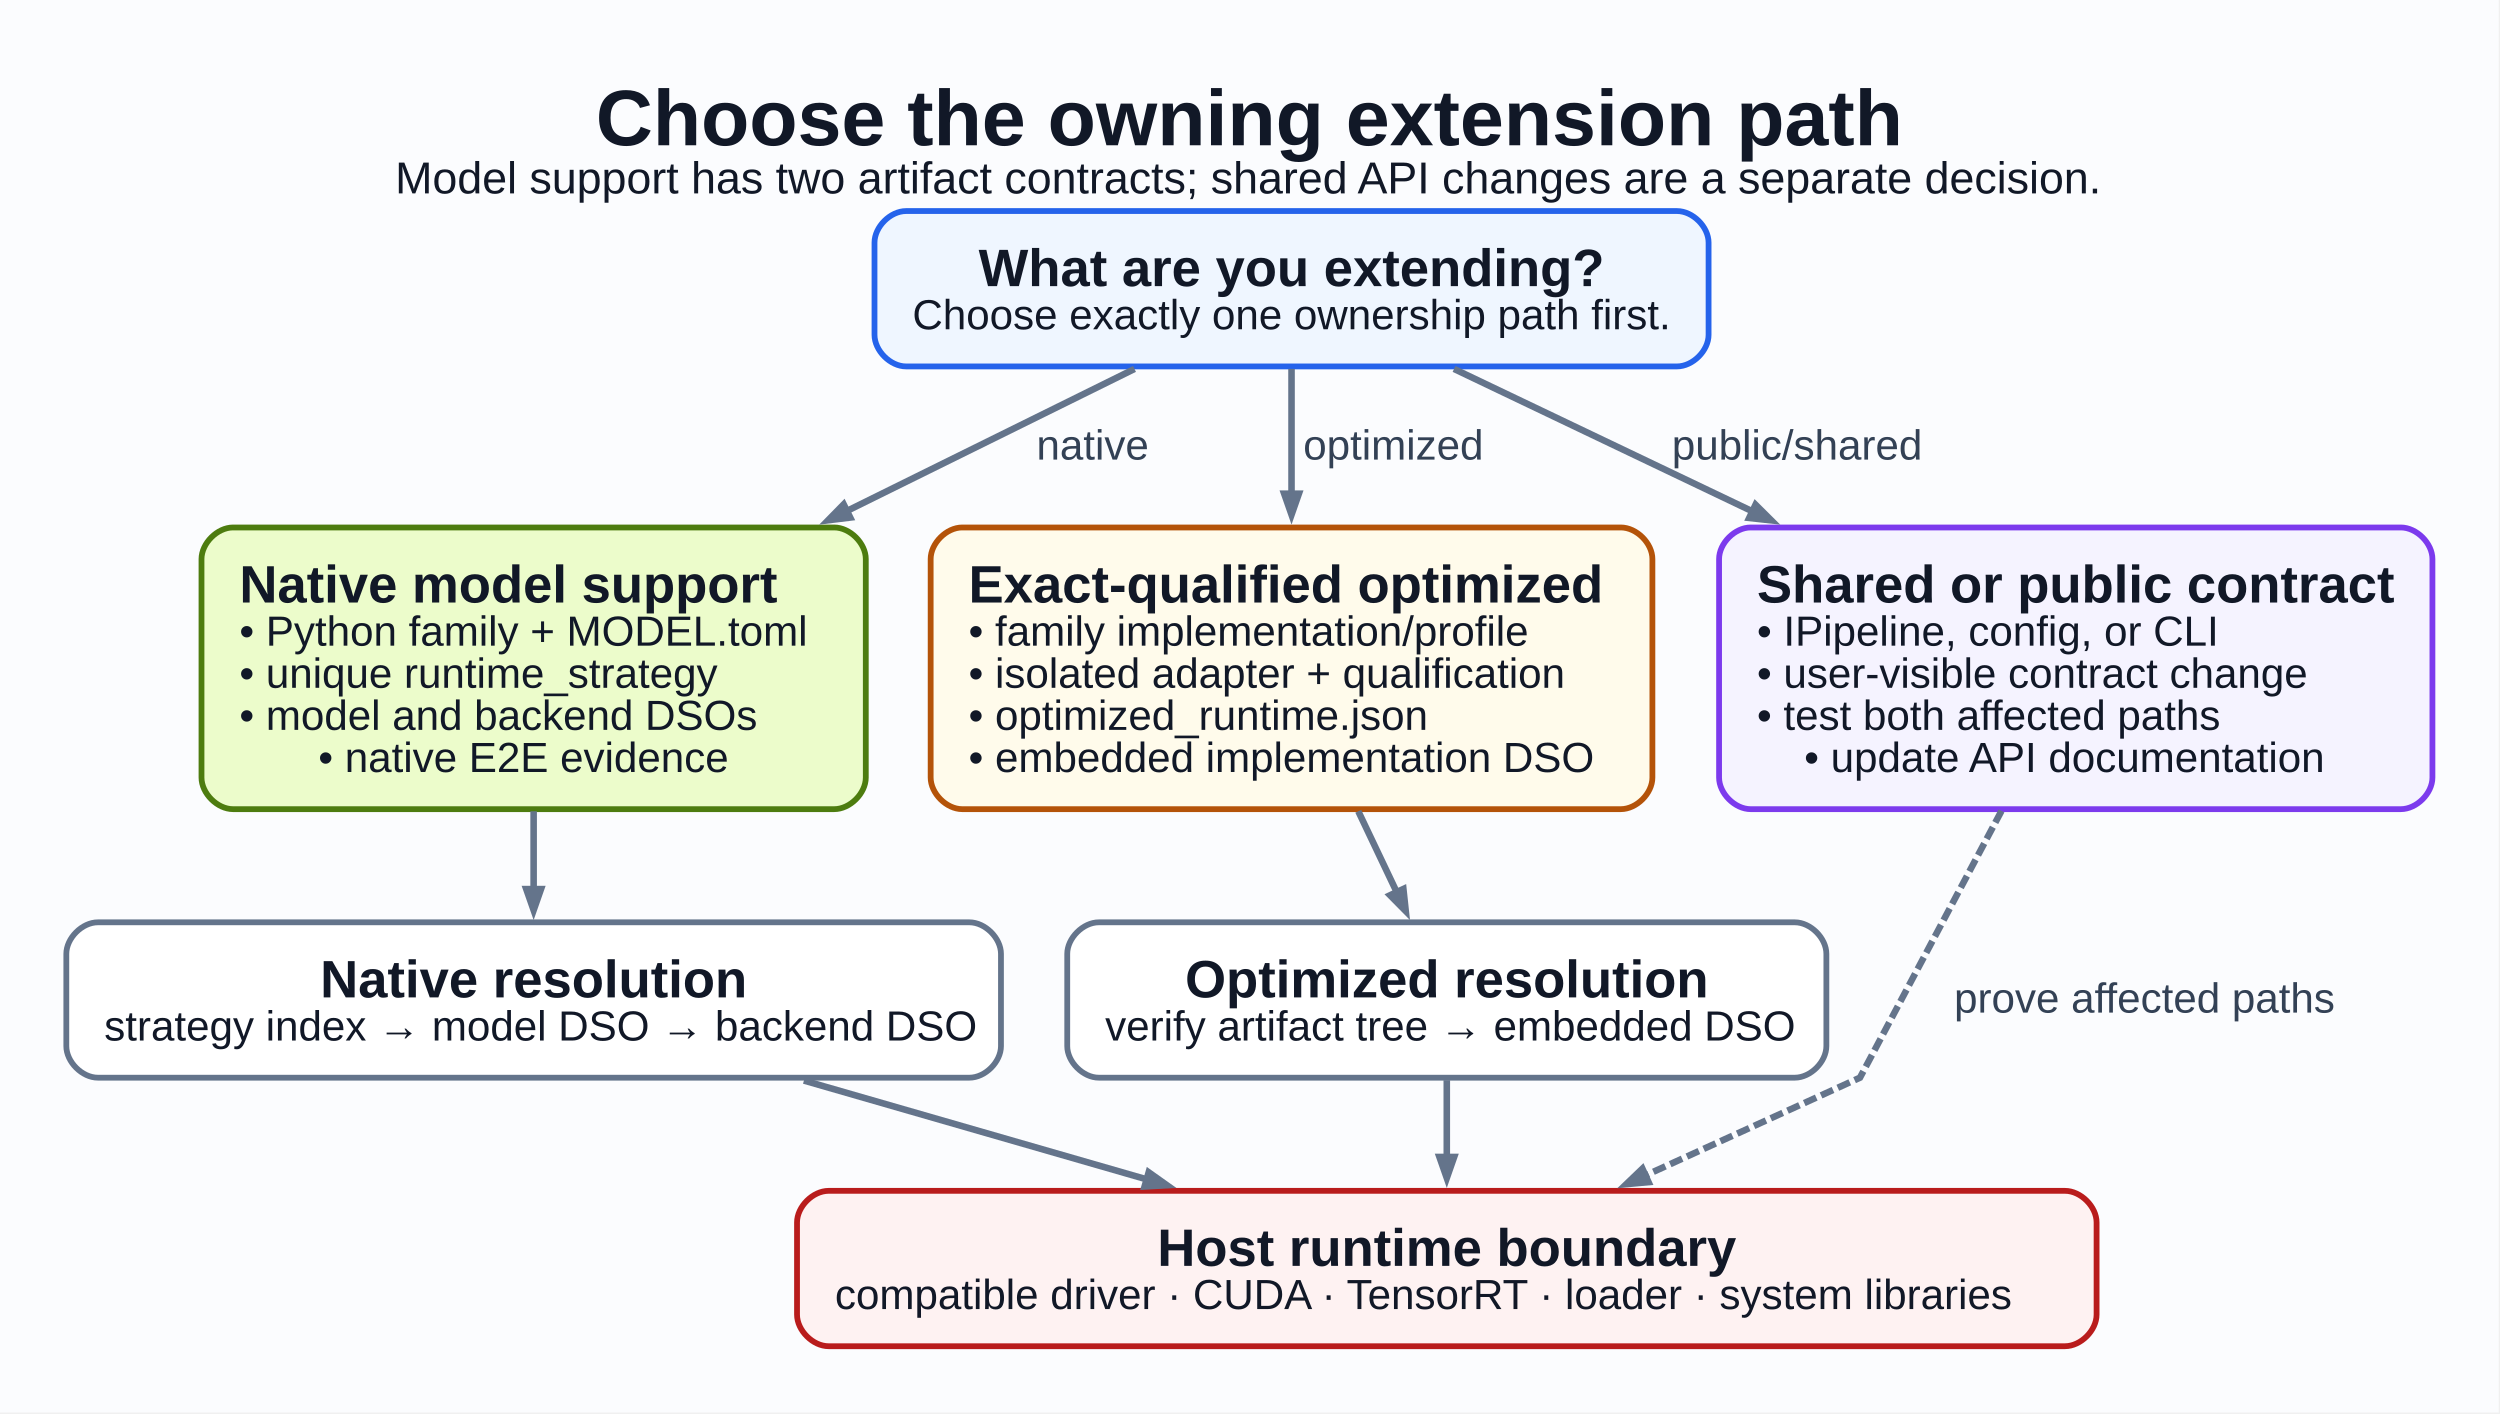
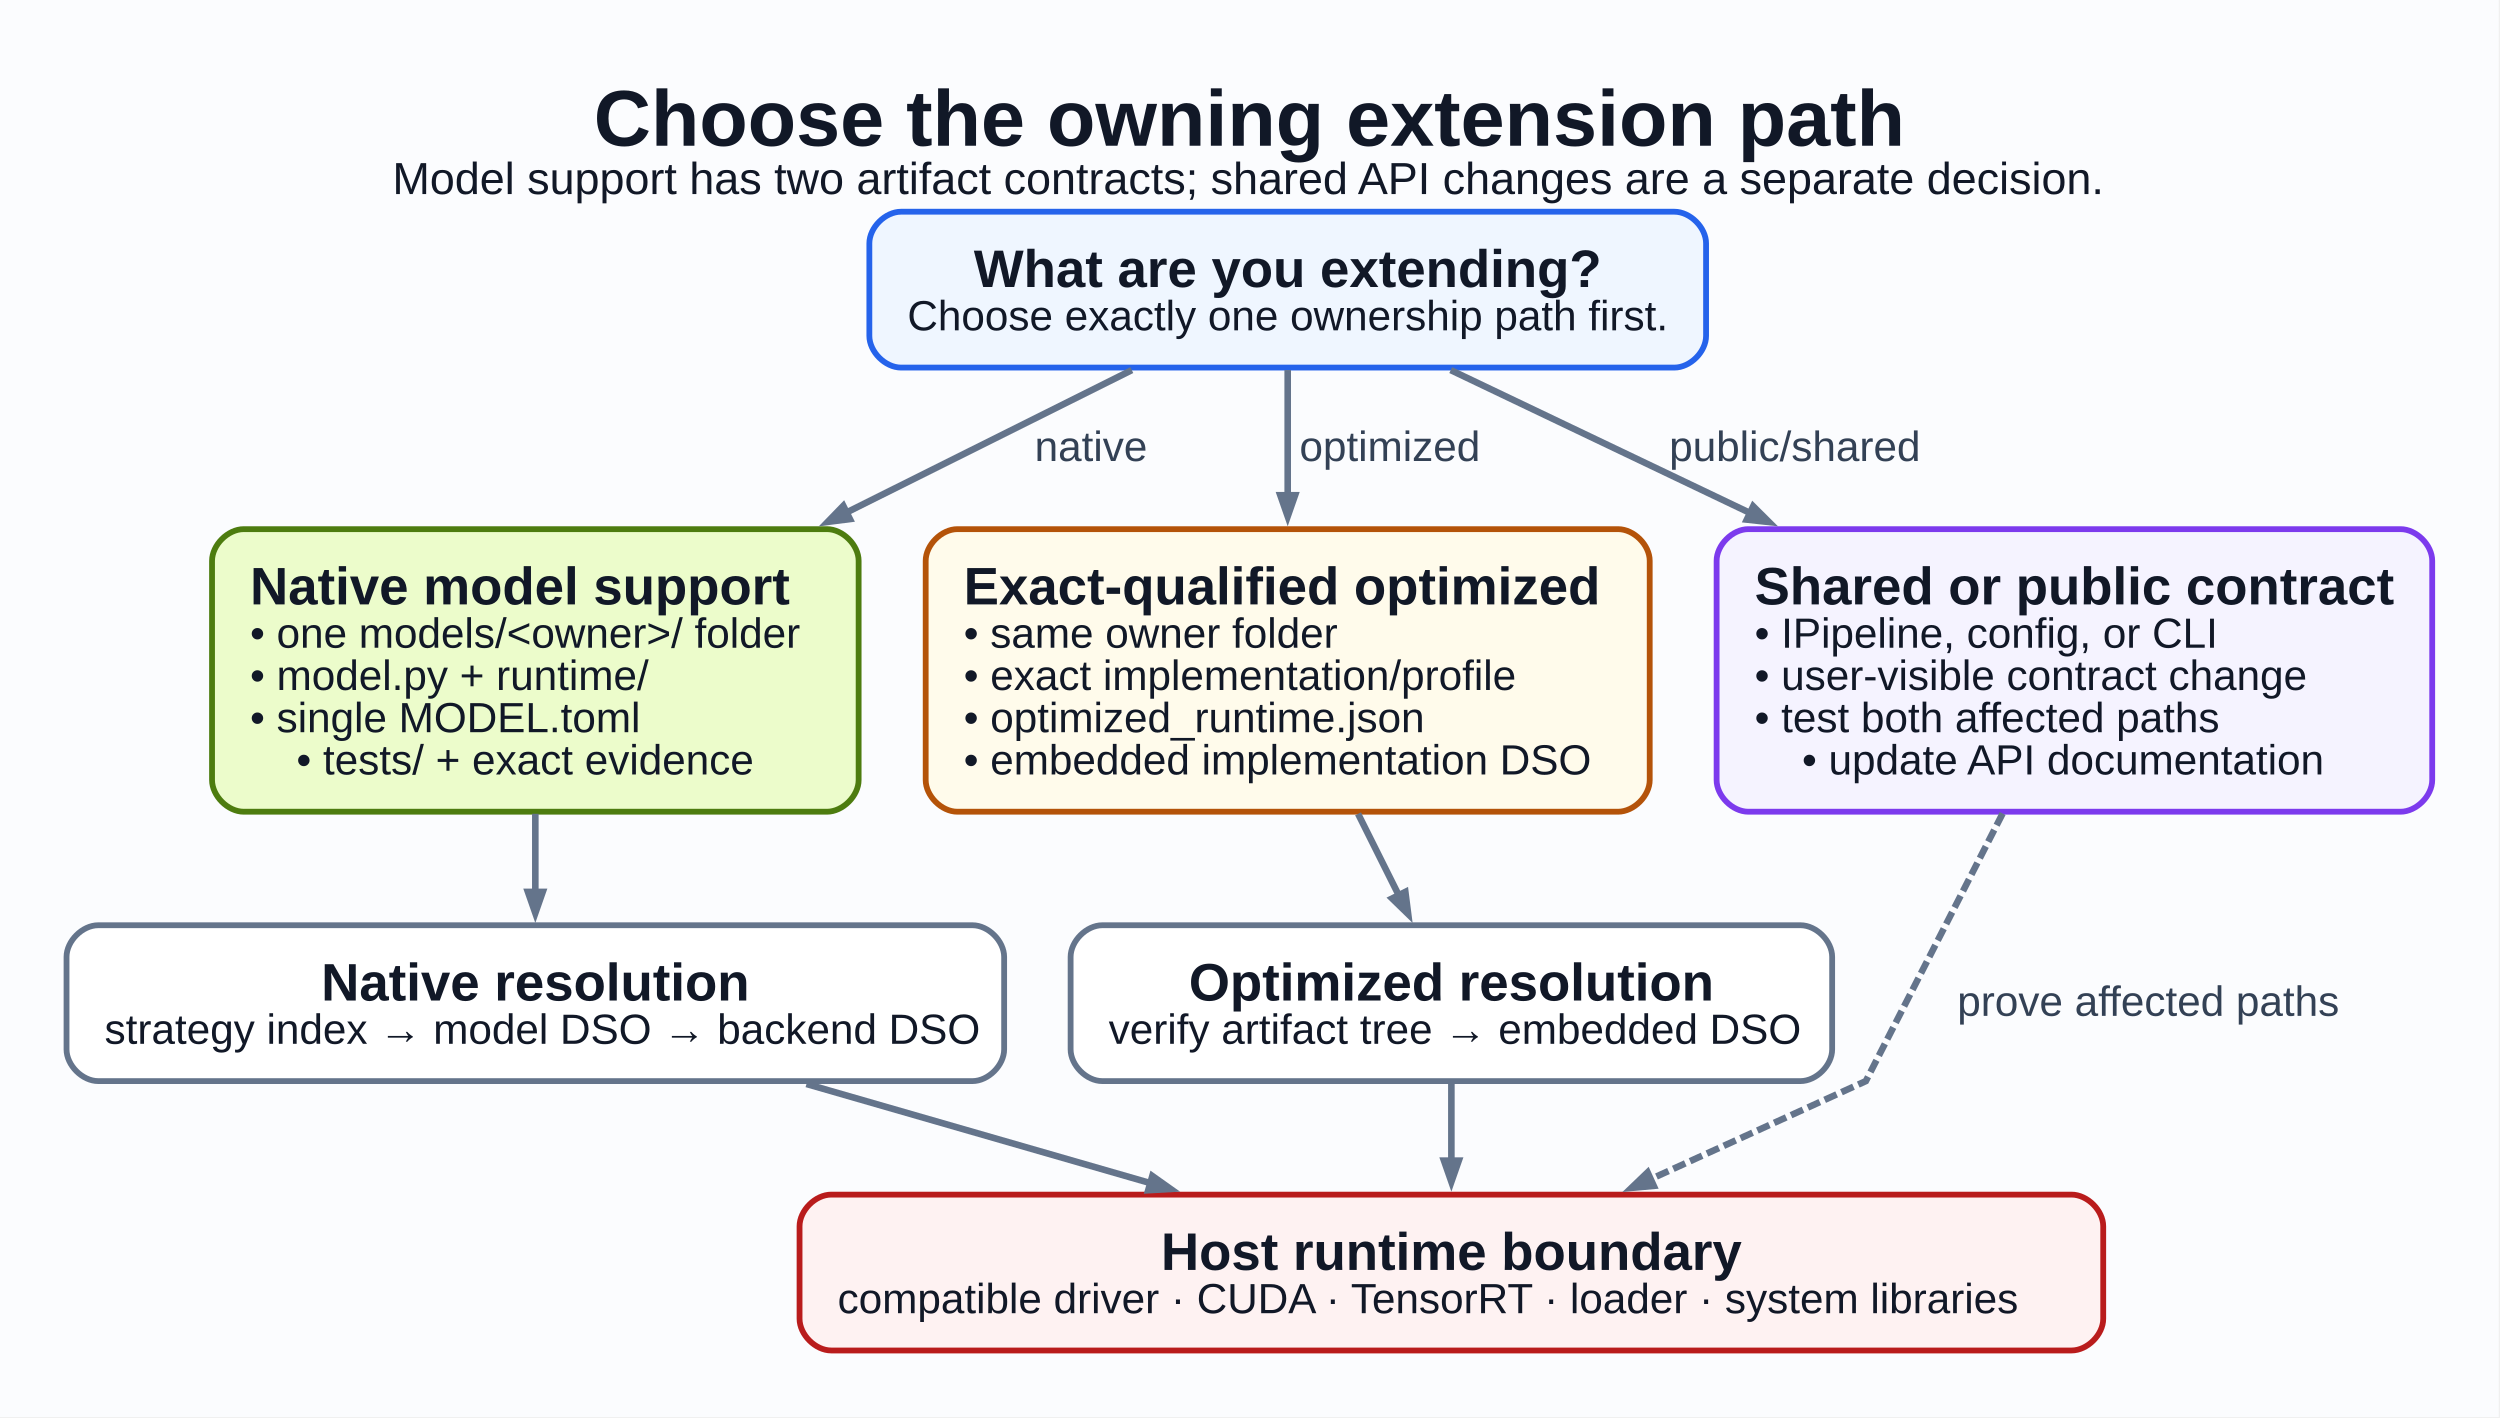
- <svg xmlns="http://www.w3.org/2000/svg" width="950" height="537" role="img" aria-labelledby="trtmc-extension-decision-svg-title trtmc-extension-decision-svg-description" preserveAspectRatio="xMidYMid meet" viewBox="0.00 0.00 950.00 537.00">
+ <svg xmlns="http://www.w3.org/2000/svg" width="947" height="537" role="img" aria-labelledby="trtmc-extension-decision-svg-title trtmc-extension-decision-svg-description" preserveAspectRatio="xMidYMid meet" viewBox="0.00 0.00 947.00 537.00">
  <g id="graph0" class="graph" transform="scale(1 1) rotate(0) translate(25.2 511.56)">
-     <polygon fill="#fbfcfe" stroke="none" points="-25.2,25.2 -25.2,-511.56 924.32,-511.56 924.32,25.2 -25.2,25.2" />
-     <text xml:space="preserve" text-anchor="start" x="201.22" y="-456.36" font-family="Arial" font-weight="bold" font-size="30.00" fill="#111827">Choose the owning extension path</text>
-     <text xml:space="preserve" text-anchor="start" x="124.96" y="-438.06" font-family="Arial" font-size="17.00" fill="#111827">Model support has two artifact contracts; shared API changes are a separate decision.</text>
+     <polygon fill="#fbfcfe" stroke="none" points="-25.2,25.2 -25.2,-511.56 921.32,-511.56 921.32,25.2 -25.2,25.2" />
+     <text xml:space="preserve" text-anchor="start" x="199.72" y="-456.36" font-family="Arial" font-weight="bold" font-size="30.00" fill="#111827">Choose the owning extension path</text>
+     <text xml:space="preserve" text-anchor="start" x="123.46" y="-438.06" font-family="Arial" font-size="17.00" fill="#111827">Model support has two artifact contracts; shared API changes are a separate decision.</text>
    <g id="node1" class="node">
-       <path fill="#eff6ff" stroke="#2563eb" stroke-width="2.2" d="M612.06,-431.36C612.06,-431.36 319.11,-431.36 319.11,-431.36 313.11,-431.36 307.11,-425.36 307.11,-419.36 307.11,-419.36 307.11,-384.32 307.11,-384.32 307.11,-378.32 313.11,-372.32 319.11,-372.32 319.11,-372.32 612.06,-372.32 612.06,-372.32 618.06,-372.32 624.06,-378.32 624.06,-384.32 624.06,-384.32 624.06,-419.36 624.06,-419.36 624.06,-425.36 618.06,-431.36 612.06,-431.36" />
-       <text xml:space="preserve" text-anchor="start" x="346.68" y="-402.84" font-family="Arial" font-weight="bold" font-size="20.00" fill="#111827">What are you extending?</text>
-       <text xml:space="preserve" text-anchor="start" x="321.51" y="-386.44" font-family="Arial" font-size="16.00" fill="#111827">Choose exactly one ownership path first.</text>
+       <path fill="#eff6ff" stroke="#2563eb" stroke-width="2.2" d="M609.06,-431.36C609.06,-431.36 316.11,-431.36 316.11,-431.36 310.11,-431.36 304.11,-425.36 304.11,-419.36 304.11,-419.36 304.11,-384.32 304.11,-384.32 304.11,-378.32 310.11,-372.32 316.11,-372.32 316.11,-372.32 609.06,-372.32 609.06,-372.32 615.06,-372.32 621.06,-378.32 621.06,-384.32 621.06,-384.32 621.06,-419.36 621.06,-419.36 621.06,-425.36 615.06,-431.36 609.06,-431.36" />
+       <text xml:space="preserve" text-anchor="start" x="343.68" y="-402.84" font-family="Arial" font-weight="bold" font-size="20.00" fill="#111827">What are you extending?</text>
+       <text xml:space="preserve" text-anchor="start" x="318.51" y="-386.44" font-family="Arial" font-size="16.00" fill="#111827">Choose exactly one ownership path first.</text>
    </g>
    <g id="node2" class="node">
-       <path fill="#ecfccb" stroke="#4d7c0f" stroke-width="2.2" d="M291.8,-311.12C291.8,-311.12 63.37,-311.12 63.37,-311.12 57.37,-311.12 51.37,-305.12 51.37,-299.12 51.37,-299.12 51.37,-216.08 51.37,-216.08 51.37,-210.08 57.37,-204.08 63.37,-204.08 63.37,-204.08 291.8,-204.08 291.8,-204.08 297.8,-204.08 303.8,-210.08 303.8,-216.08 303.8,-216.08 303.8,-299.12 303.8,-299.12 303.8,-305.12 297.8,-311.12 291.8,-311.12" />
-       <text xml:space="preserve" text-anchor="start" x="65.77" y="-282.6" font-family="Arial" font-weight="bold" font-size="20.00" fill="#111827">Native model support</text>
-       <text xml:space="preserve" text-anchor="start" x="65.77" y="-266.2" font-family="Arial" font-size="16.00" fill="#111827">• Python family + MODEL.toml</text>
-       <text xml:space="preserve" text-anchor="start" x="65.77" y="-250.2" font-family="Arial" font-size="16.00" fill="#111827">• unique runtime_strategy</text>
-       <text xml:space="preserve" text-anchor="start" x="65.77" y="-234.2" font-family="Arial" font-size="16.00" fill="#111827">• model and backend DSOs</text>
-       <text xml:space="preserve" text-anchor="start" x="95.76" y="-218.2" font-family="Arial" font-size="16.00" fill="#111827">• native E2E evidence</text>
+       <path fill="#ecfccb" stroke="#4d7c0f" stroke-width="2.2" d="M288.05,-311.12C288.05,-311.12 67.12,-311.12 67.12,-311.12 61.12,-311.12 55.12,-305.12 55.12,-299.12 55.12,-299.12 55.12,-216.08 55.12,-216.08 55.12,-210.08 61.12,-204.08 67.12,-204.08 67.12,-204.08 288.05,-204.08 288.05,-204.08 294.05,-204.08 300.05,-210.08 300.05,-216.08 300.05,-216.08 300.05,-299.12 300.05,-299.12 300.05,-305.12 294.05,-311.12 288.05,-311.12" />
+       <text xml:space="preserve" text-anchor="start" x="69.52" y="-282.6" font-family="Arial" font-weight="bold" font-size="20.00" fill="#111827">Native model support</text>
+       <text xml:space="preserve" text-anchor="start" x="69.52" y="-266.2" font-family="Arial" font-size="16.00" fill="#111827">• one models/&lt;owner&gt;/ folder</text>
+       <text xml:space="preserve" text-anchor="start" x="69.52" y="-250.2" font-family="Arial" font-size="16.00" fill="#111827">• model.py + runtime/</text>
+       <text xml:space="preserve" text-anchor="start" x="69.52" y="-234.2" font-family="Arial" font-size="16.00" fill="#111827">• single MODEL.toml</text>
+       <text xml:space="preserve" text-anchor="start" x="87.09" y="-218.2" font-family="Arial" font-size="16.00" fill="#111827">• tests/ + exact evidence</text>
    </g>
    <g id="edge1" class="edge">
-       <path fill="none" stroke="#64748b" stroke-width="2.5" d="M405.91,-371.37C374.28,-355.75 334.28,-335.99 296.62,-317.39" />
-       <polygon fill="#64748b" stroke="#64748b" stroke-width="2.5" points="297.88,-314.89 289.47,-313.86 295.4,-319.91 297.88,-314.89" />
-       <text xml:space="preserve" text-anchor="middle" x="390" y="-336.92" font-family="Arial" font-size="16.00" fill="#334155"> native </text>
+       <path fill="none" stroke="#64748b" stroke-width="2.5" d="M403.53,-371.37C372.23,-355.75 332.65,-335.99 295.38,-317.39" />
+       <polygon fill="#64748b" stroke="#64748b" stroke-width="2.5" points="296.74,-314.94 288.33,-313.87 294.24,-319.95 296.74,-314.94" />
+       <text xml:space="preserve" text-anchor="middle" x="388.06" y="-336.92" font-family="Arial" font-size="16.00" fill="#334155"> native </text>
    </g>
    <g id="node3" class="node">
-       <path fill="#fffbeb" stroke="#b45309" stroke-width="2.2" d="M590.71,-311.12C590.71,-311.12 340.45,-311.12 340.45,-311.12 334.45,-311.12 328.45,-305.12 328.45,-299.12 328.45,-299.12 328.45,-216.08 328.45,-216.08 328.45,-210.08 334.45,-204.08 340.45,-204.08 340.45,-204.08 590.71,-204.08 590.71,-204.08 596.71,-204.08 602.71,-210.08 602.71,-216.08 602.71,-216.08 602.71,-299.12 602.71,-299.12 602.71,-305.12 596.71,-311.12 590.71,-311.12" />
-       <text xml:space="preserve" text-anchor="start" x="342.85" y="-282.6" font-family="Arial" font-weight="bold" font-size="20.00" fill="#111827">Exact-qualified optimized</text>
-       <text xml:space="preserve" text-anchor="start" x="342.85" y="-266.2" font-family="Arial" font-size="16.00" fill="#111827">• family implementation/profile</text>
-       <text xml:space="preserve" text-anchor="start" x="342.85" y="-250.2" font-family="Arial" font-size="16.00" fill="#111827">• isolated adapter + qualification</text>
-       <text xml:space="preserve" text-anchor="start" x="342.85" y="-234.2" font-family="Arial" font-size="16.00" fill="#111827">• optimized_runtime.json</text>
-       <text xml:space="preserve" text-anchor="start" x="342.85" y="-218.2" font-family="Arial" font-size="16.00" fill="#111827">• embedded implementation DSO</text>
+       <path fill="#fffbeb" stroke="#b45309" stroke-width="2.2" d="M587.71,-311.12C587.71,-311.12 337.45,-311.12 337.45,-311.12 331.45,-311.12 325.45,-305.12 325.45,-299.12 325.45,-299.12 325.45,-216.08 325.45,-216.08 325.45,-210.08 331.45,-204.08 337.45,-204.08 337.45,-204.08 587.71,-204.08 587.71,-204.08 593.71,-204.08 599.71,-210.08 599.71,-216.08 599.71,-216.08 599.71,-299.12 599.71,-299.12 599.71,-305.12 593.71,-311.12 587.71,-311.12" />
+       <text xml:space="preserve" text-anchor="start" x="339.85" y="-282.6" font-family="Arial" font-weight="bold" font-size="20.00" fill="#111827">Exact-qualified optimized</text>
+       <text xml:space="preserve" text-anchor="start" x="339.85" y="-266.2" font-family="Arial" font-size="16.00" fill="#111827">• same owner folder</text>
+       <text xml:space="preserve" text-anchor="start" x="339.85" y="-250.2" font-family="Arial" font-size="16.00" fill="#111827">• exact implementation/profile</text>
+       <text xml:space="preserve" text-anchor="start" x="339.85" y="-234.2" font-family="Arial" font-size="16.00" fill="#111827">• optimized_runtime.json</text>
+       <text xml:space="preserve" text-anchor="start" x="339.85" y="-218.2" font-family="Arial" font-size="16.00" fill="#111827">• embedded implementation DSO</text>
    </g>
    <g id="edge2" class="edge">
-       <path fill="none" stroke="#64748b" stroke-width="2.5" d="M465.58,-371.37C465.58,-357.48 465.58,-340.33 465.58,-323.63" />
-       <polygon fill="#64748b" stroke="#64748b" stroke-width="2.5" points="468.38,-323.97 465.58,-315.97 462.78,-323.97 468.38,-323.97" />
-       <text xml:space="preserve" text-anchor="middle" x="504.27" y="-336.92" font-family="Arial" font-size="16.00" fill="#334155"> optimized </text>
+       <path fill="none" stroke="#64748b" stroke-width="2.5" d="M462.58,-371.37C462.58,-357.48 462.58,-340.33 462.58,-323.63" />
+       <polygon fill="#64748b" stroke="#64748b" stroke-width="2.5" points="465.38,-323.97 462.58,-315.97 459.78,-323.97 465.38,-323.97" />
+       <text xml:space="preserve" text-anchor="middle" x="501.27" y="-336.92" font-family="Arial" font-size="16.00" fill="#334155"> optimized </text>
    </g>
    <g id="node4" class="node">
-       <path fill="#f5f3ff" stroke="#7c3aed" stroke-width="2.2" d="M887.12,-311.12C887.12,-311.12 640.05,-311.12 640.05,-311.12 634.05,-311.12 628.05,-305.12 628.05,-299.12 628.05,-299.12 628.05,-216.08 628.05,-216.08 628.05,-210.08 634.05,-204.08 640.05,-204.08 640.05,-204.08 887.12,-204.08 887.12,-204.08 893.12,-204.08 899.12,-210.08 899.12,-216.08 899.12,-216.08 899.12,-299.12 899.12,-299.12 899.12,-305.12 893.12,-311.12 887.12,-311.12" />
-       <text xml:space="preserve" text-anchor="start" x="642.45" y="-282.6" font-family="Arial" font-weight="bold" font-size="20.00" fill="#111827">Shared or public contract</text>
-       <text xml:space="preserve" text-anchor="start" x="642.45" y="-266.2" font-family="Arial" font-size="16.00" fill="#111827">• IPipeline, config, or CLI</text>
-       <text xml:space="preserve" text-anchor="start" x="642.45" y="-250.2" font-family="Arial" font-size="16.00" fill="#111827">• user-visible contract change</text>
-       <text xml:space="preserve" text-anchor="start" x="642.45" y="-234.2" font-family="Arial" font-size="16.00" fill="#111827">• test both affected paths</text>
-       <text xml:space="preserve" text-anchor="start" x="660.4" y="-218.2" font-family="Arial" font-size="16.00" fill="#111827">• update API documentation</text>
+       <path fill="#f5f3ff" stroke="#7c3aed" stroke-width="2.2" d="M884.12,-311.12C884.12,-311.12 637.05,-311.12 637.05,-311.12 631.05,-311.12 625.05,-305.12 625.05,-299.12 625.05,-299.12 625.05,-216.08 625.05,-216.08 625.05,-210.08 631.05,-204.08 637.05,-204.08 637.05,-204.08 884.12,-204.08 884.12,-204.08 890.12,-204.08 896.12,-210.08 896.12,-216.08 896.12,-216.08 896.12,-299.12 896.12,-299.12 896.12,-305.12 890.12,-311.12 884.12,-311.12" />
+       <text xml:space="preserve" text-anchor="start" x="639.45" y="-282.6" font-family="Arial" font-weight="bold" font-size="20.00" fill="#111827">Shared or public contract</text>
+       <text xml:space="preserve" text-anchor="start" x="639.45" y="-266.2" font-family="Arial" font-size="16.00" fill="#111827">• IPipeline, config, or CLI</text>
+       <text xml:space="preserve" text-anchor="start" x="639.45" y="-250.2" font-family="Arial" font-size="16.00" fill="#111827">• user-visible contract change</text>
+       <text xml:space="preserve" text-anchor="start" x="639.45" y="-234.2" font-family="Arial" font-size="16.00" fill="#111827">• test both affected paths</text>
+       <text xml:space="preserve" text-anchor="start" x="657.4" y="-218.2" font-family="Arial" font-size="16.00" fill="#111827">• update API documentation</text>
    </g>
    <g id="edge3" class="edge">
-       <path fill="none" stroke="#64748b" stroke-width="2.5" d="M527.33,-371.37C560.19,-355.68 601.8,-335.82 640.91,-317.15" />
-       <polygon fill="#64748b" stroke="#64748b" stroke-width="2.5" points="641.9,-319.78 647.91,-313.81 639.49,-314.73 641.9,-319.78" />
-       <text xml:space="preserve" text-anchor="middle" x="657.68" y="-336.92" font-family="Arial" font-size="16.00" fill="#334155"> public/shared </text>
+       <path fill="none" stroke="#64748b" stroke-width="2.5" d="M524.33,-371.37C557.19,-355.68 598.8,-335.82 637.91,-317.15" />
+       <polygon fill="#64748b" stroke="#64748b" stroke-width="2.5" points="638.9,-319.78 644.91,-313.81 636.49,-314.73 638.9,-319.78" />
+       <text xml:space="preserve" text-anchor="middle" x="654.68" y="-336.92" font-family="Arial" font-size="16.00" fill="#334155"> public/shared </text>
    </g>
    <g id="node5" class="node">
      <path fill="#ffffff" stroke="#64748b" stroke-width="2.2" d="M343.17,-161.08C343.17,-161.08 12,-161.08 12,-161.08 6,-161.08 0,-155.08 0,-149.08 0,-149.08 0,-114.04 0,-114.04 0,-108.04 6,-102.04 12,-102.04 12,-102.04 343.17,-102.04 343.17,-102.04 349.17,-102.04 355.17,-108.04 355.17,-114.04 355.17,-114.04 355.17,-149.08 355.17,-149.08 355.17,-155.08 349.17,-161.08 343.17,-161.08" />
      <text xml:space="preserve" text-anchor="start" x="96.46" y="-132.56" font-family="Arial" font-weight="bold" font-size="20.00" fill="#111827">Native resolution</text>
      <text xml:space="preserve" text-anchor="start" x="14.4" y="-116.16" font-family="Arial" font-size="16.00" fill="#111827">strategy index → model DSO → backend DSO</text>
    </g>
    <g id="edge4" class="edge">
      <path fill="none" stroke="#64748b" stroke-width="2.5" d="M177.58,-203.28C177.58,-193.3 177.58,-183.03 177.58,-173.5" />
      <polygon fill="#64748b" stroke="#64748b" stroke-width="2.5" points="180.38,-173.7 177.58,-165.7 174.78,-173.7 180.38,-173.7" />
    </g>
    <g id="node6" class="node">
      <path fill="#ffffff" stroke="#64748b" stroke-width="2.2" d="M656.82,-161.08C656.82,-161.08 392.35,-161.08 392.35,-161.08 386.35,-161.08 380.35,-155.08 380.35,-149.08 380.35,-149.08 380.35,-114.04 380.35,-114.04 380.35,-108.04 386.35,-102.04 392.35,-102.04 392.35,-102.04 656.82,-102.04 656.82,-102.04 662.82,-102.04 668.82,-108.04 668.82,-114.04 668.82,-114.04 668.82,-149.08 668.82,-149.08 668.82,-155.08 662.82,-161.08 656.82,-161.08" />
      <text xml:space="preserve" text-anchor="start" x="425.14" y="-132.56" font-family="Arial" font-weight="bold" font-size="20.00" fill="#111827">Optimized resolution</text>
      <text xml:space="preserve" text-anchor="start" x="394.75" y="-116.16" font-family="Arial" font-size="16.00" fill="#111827">verify artifact tree → embedded DSO</text>
    </g>
    <g id="edge5" class="edge">
-       <path fill="none" stroke="#64748b" stroke-width="2.5" d="M490.95,-203.28C495.85,-192.97 500.91,-182.34 505.56,-172.55" />
-       <polygon fill="#64748b" stroke="#64748b" stroke-width="2.5" points="508.09,-173.76 508.99,-165.33 503.03,-171.36 508.09,-173.76" />
+       <path fill="none" stroke="#64748b" stroke-width="2.5" d="M489.24,-203.28C494.44,-192.86 499.82,-182.11 504.75,-172.23" />
+       <polygon fill="#64748b" stroke="#64748b" stroke-width="2.5" points="507.15,-173.71 508.22,-165.3 502.14,-171.21 507.15,-173.71" />
    </g>
    <g id="node7" class="node">
      <path fill="#fef2f2" stroke="#b91c1c" stroke-width="2.2" d="M759.5,-59.04C759.5,-59.04 289.67,-59.04 289.67,-59.04 283.67,-59.04 277.67,-53.04 277.67,-47.04 277.67,-47.04 277.67,-12 277.67,-12 277.67,-6 283.67,0 289.67,0 289.67,0 759.5,0 759.5,0 765.5,0 771.5,-6 771.5,-12 771.5,-12 771.5,-47.04 771.5,-47.04 771.5,-53.04 765.5,-59.04 759.5,-59.04" />
      <text xml:space="preserve" text-anchor="start" x="414.58" y="-30.52" font-family="Arial" font-weight="bold" font-size="20.00" fill="#111827">Host runtime boundary</text>
      <text xml:space="preserve" text-anchor="start" x="292.07" y="-14.12" font-family="Arial" font-size="16.00" fill="#111827">compatible driver · CUDA · TensorRT · loader · system libraries</text>
    </g>
    <g id="edge6" class="edge">
-       <path fill="none" stroke="#64748b" stroke-width="2.5" stroke-dasharray="5,2" d="M735.36,-203.41C711.64,-158.7 681.58,-102.04 681.58,-102.04 681.58,-102.04 640.13,-83.15 599.82,-64.79" />
+       <path fill="none" stroke="#64748b" stroke-width="2.5" stroke-dasharray="5,2" d="M733.4,-203.41C710.54,-158.7 681.58,-102.04 681.58,-102.04 681.58,-102.04 640.13,-83.15 599.82,-64.79" />
      <polygon fill="#64748b" stroke="#64748b" stroke-width="2.5" points="601.23,-62.36 592.79,-61.59 598.91,-67.46 601.23,-62.36" />
-       <text xml:space="preserve" text-anchor="middle" x="789.7" y="-126.76" font-family="Arial" font-size="16.00" fill="#334155"> prove affected paths </text>
+       <text xml:space="preserve" text-anchor="middle" x="788.56" y="-126.76" font-family="Arial" font-size="16.00" fill="#334155"> prove affected paths </text>
    </g>
    <g id="edge7" class="edge">
      <path fill="none" stroke="#64748b" stroke-width="2.5" d="M280.29,-100.95C321.29,-89.13 368.66,-75.47 410.71,-63.35" />
      <polygon fill="#64748b" stroke="#64748b" stroke-width="2.5" points="411.3,-66.09 418.21,-61.19 409.75,-60.71 411.3,-66.09" />
    </g>
    <g id="edge8" class="edge">
      <path fill="none" stroke="#64748b" stroke-width="2.5" d="M524.58,-101.09C524.58,-91.91 524.58,-81.61 524.58,-71.78" />
      <polygon fill="#64748b" stroke="#64748b" stroke-width="2.5" points="527.38,-71.91 524.58,-63.91 521.78,-71.91 527.38,-71.91" />
    </g>
  </g>
</svg>
